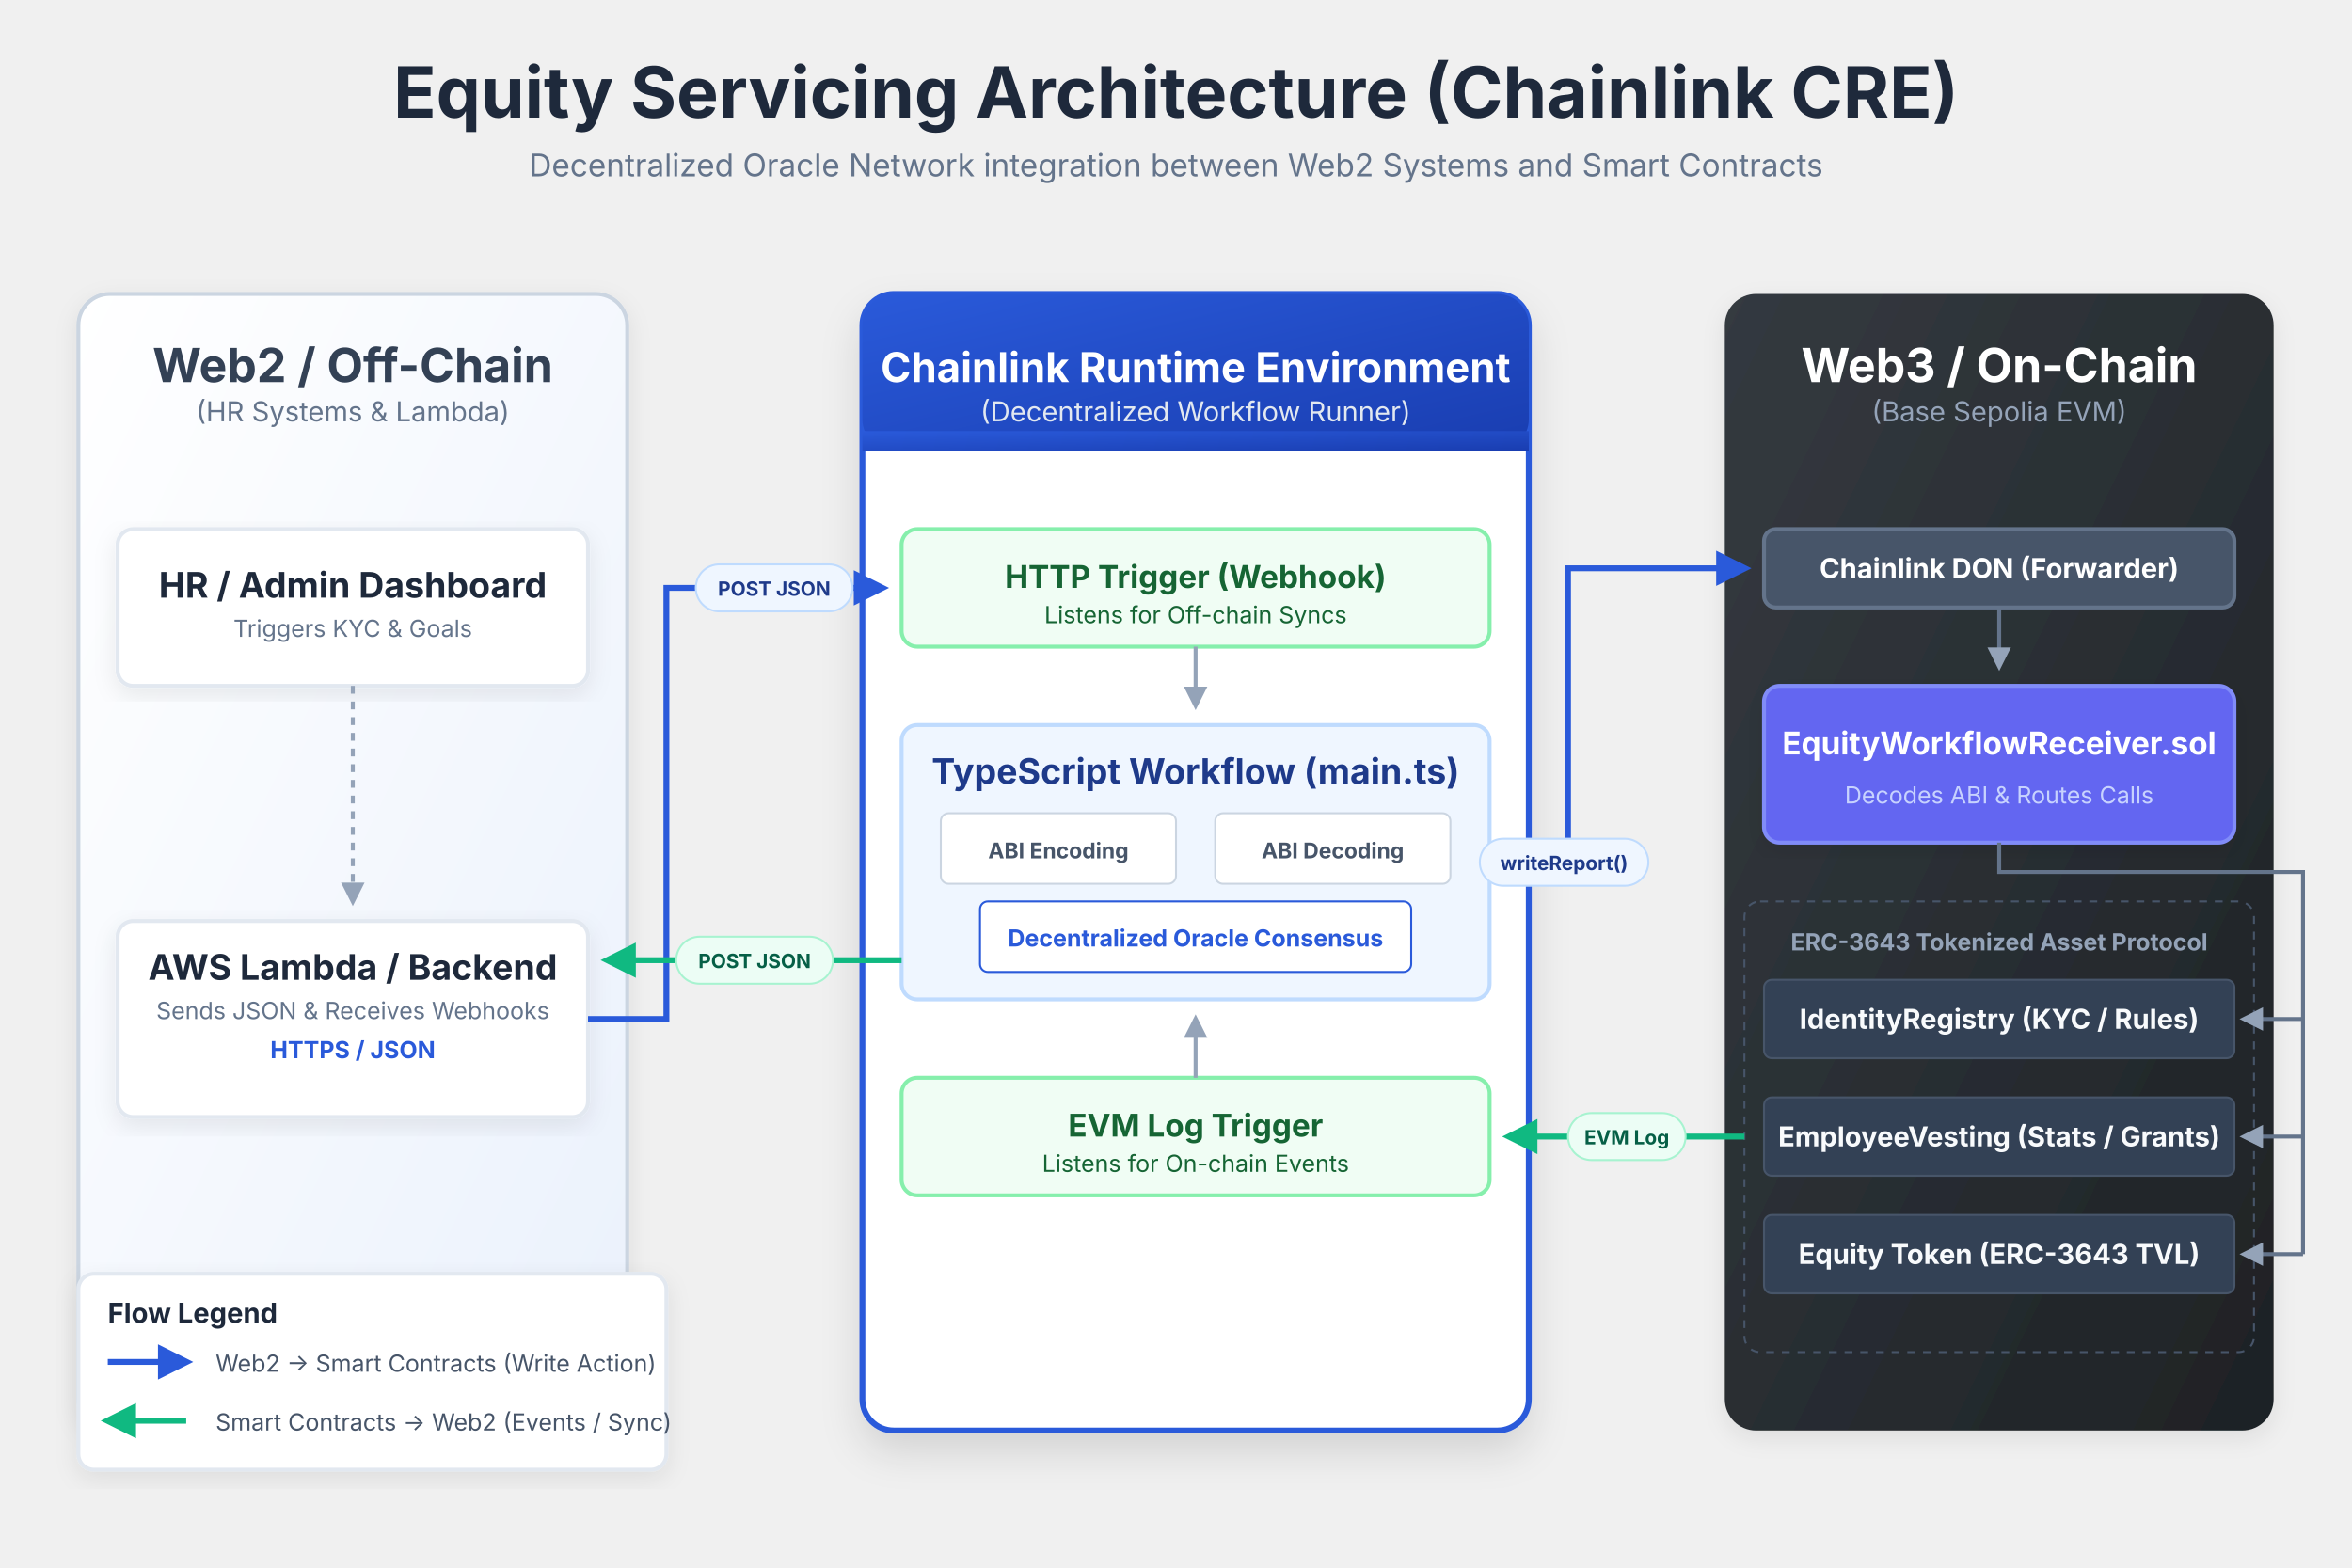
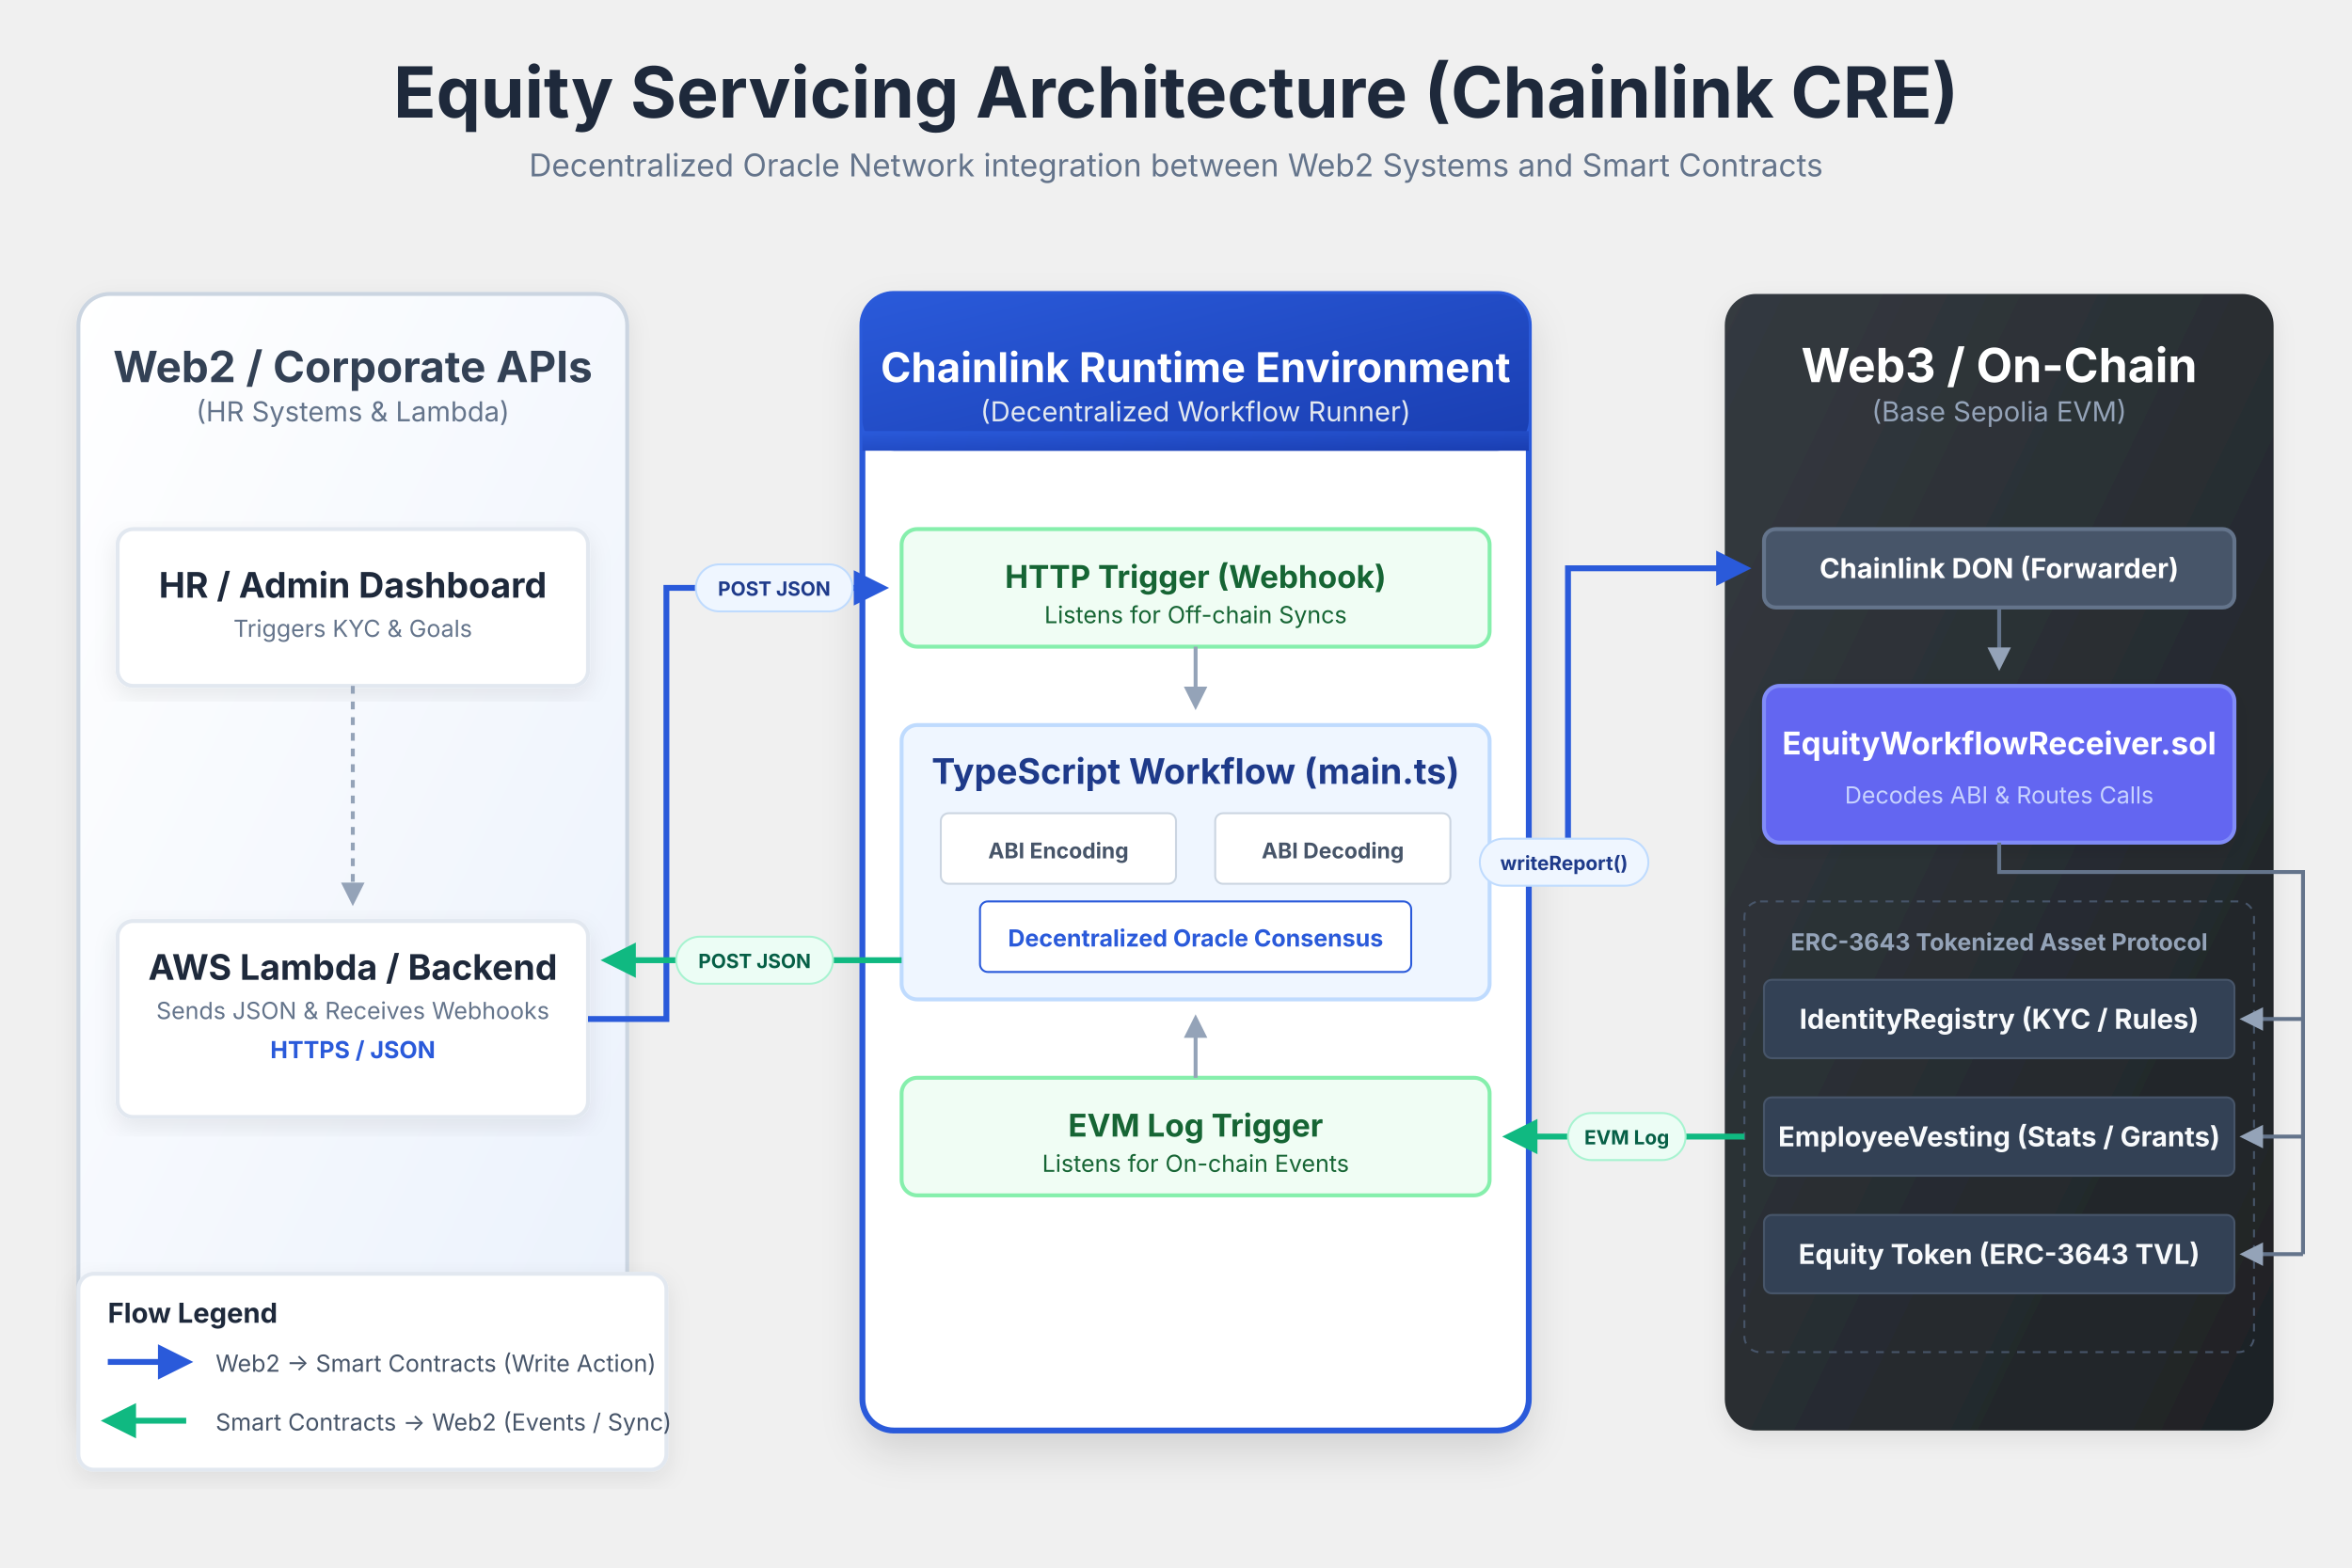
<svg xmlns="http://www.w3.org/2000/svg" viewBox="0 0 1200 800" width="100%" height="100%" style="background-color: #f3f8fb; font-family: 'Segoe UI', 'Inter', -apple-system, sans-serif;">
  <defs>
    <filter id="shadow-md" x="-10%" y="-10%" width="120%" height="120%">
      <feDropShadow dx="0" dy="4" stdDeviation="6" flood-color="#000000" flood-opacity="0.08" />
    </filter>
    <filter id="shadow-lg" x="-10%" y="-10%" width="120%" height="120%">
      <feDropShadow dx="0" dy="10" stdDeviation="10" flood-color="#000000" flood-opacity="0.12" />
    </filter>
    <linearGradient id="web2-grad" x1="0%" y1="0%" x2="100%" y2="100%">
      <stop offset="0%" stop-color="#ffffff" />
      <stop offset="100%" stop-color="#eaf1fc" />
    </linearGradient>
    <linearGradient id="cre-grad" x1="0%" y1="0%" x2="100%" y2="100%">
      <stop offset="0%" stop-color="#2a5ada" />
      <stop offset="100%" stop-color="#193db0" />
    </linearGradient>
    <linearGradient id="web3-grad" x1="0%" y1="0%" x2="100%" y2="100%">
      <stop offset="0%" stop-color="#343a40" />
      <stop offset="100%" stop-color="#1e2225" />
    </linearGradient>
    <marker id="arrow" viewBox="0 0 10 10" refX="8" refY="5" markerWidth="6" markerHeight="6" orient="auto">
      <path d="M 0 0 L 10 5 L 0 10 z" fill="#94a3b8" />
    </marker>
    <marker id="arrowBlue" viewBox="0 0 10 10" refX="8" refY="5" markerWidth="6" markerHeight="6" orient="auto">
      <path d="M 0 0 L 10 5 L 0 10 z" fill="#2a5ada" />
    </marker>
    <marker id="arrowGreen" viewBox="0 0 10 10" refX="8" refY="5" markerWidth="6" markerHeight="6" orient="auto">
      <path d="M 0 0 L 10 5 L 0 10 z" fill="#10b981" />
    </marker>
  </defs>
  <text x="600" y="60" font-size="36" font-weight="bold" fill="#1e293b" text-anchor="middle">Equity Servicing Architecture (Chainlink CRE)</text>
  <text x="600" y="90" font-size="16" fill="#64748b" text-anchor="middle">Decentralized Oracle Network integration between Web2 Systems and Smart Contracts</text>
  <rect x="40" y="150" width="280" height="580" rx="16" fill="url(#web2-grad)" stroke="#cbd5e1" stroke-width="2" filter="url(#shadow-md)" />
-   <text x="180" y="195" font-size="24" font-weight="bold" fill="#334155" text-anchor="middle">Web2 / Off-Chain</text>
+   <text x="180" y="195" font-size="22" font-weight="bold" fill="#334155" text-anchor="middle">Web2 / Corporate APIs</text>
  <text x="180" y="215" font-size="14" fill="#64748b" text-anchor="middle">(HR Systems &amp; Lambda)</text>
  <rect x="440" y="150" width="340" height="580" rx="16" fill="#ffffff" stroke="#2a5ada" stroke-width="3" filter="url(#shadow-lg)" />
  <rect x="440" y="150" width="340" height="80" rx="16" fill="url(#cre-grad)" />
  <path d="M 440 220 L 780 220 L 780 230 L 440 230 Z" fill="url(#cre-grad)" />
  <text x="610" y="195" font-size="21" font-weight="bold" fill="#ffffff" text-anchor="middle">Chainlink Runtime Environment</text>
  <text x="610" y="215" font-size="14" fill="#e2e8f0" text-anchor="middle">(Decentralized Workflow Runner)</text>
  <rect x="880" y="150" width="280" height="580" rx="16" fill="url(#web3-grad)" filter="url(#shadow-md)" />
  <text x="1020" y="195" font-size="24" font-weight="bold" fill="#ffffff" text-anchor="middle">Web3 / On-Chain</text>
  <text x="1020" y="215" font-size="14" fill="#94a3b8" text-anchor="middle">(Base Sepolia EVM)</text>
  <rect x="60" y="270" width="240" height="80" rx="8" fill="#ffffff" stroke="#e2e8f0" stroke-width="2" filter="url(#shadow-md)" />
  <text x="180" y="305" font-size="18" font-weight="bold" fill="#1e293b" text-anchor="middle">HR / Admin Dashboard</text>
  <text x="180" y="325" font-size="12" fill="#64748b" text-anchor="middle">Triggers KYC &amp; Goals</text>
  <rect x="60" y="470" width="240" height="100" rx="8" fill="#ffffff" stroke="#e2e8f0" stroke-width="2" filter="url(#shadow-md)" />
  <text x="180" y="500" font-size="18" font-weight="bold" fill="#1e293b" text-anchor="middle">AWS Lambda / Backend</text>
  <text x="180" y="520" font-size="12" fill="#64748b" text-anchor="middle">Sends JSON &amp; Receives Webhooks</text>
  <text x="180" y="540" font-size="12" fill="#2a5ada" font-weight="bold" text-anchor="middle">HTTPS / JSON</text>
  <rect x="460" y="270" width="300" height="60" rx="8" fill="#f0fdf4" stroke="#86efac" stroke-width="2" />
  <text x="610" y="300" font-size="16" font-weight="bold" fill="#166534" text-anchor="middle">HTTP Trigger (Webhook)</text>
  <text x="610" y="318" font-size="12" fill="#166534" text-anchor="middle">Listens for Off-chain Syncs</text>
  <rect x="460" y="370" width="300" height="140" rx="8" fill="#eff6ff" stroke="#bfdbfe" stroke-width="2" />
  <text x="610" y="400" font-size="18" font-weight="bold" fill="#1e3a8a" text-anchor="middle">TypeScript Workflow (main.ts)</text>
  <rect x="480" y="415" width="120" height="36" rx="4" fill="#ffffff" stroke="#cbd5e1" stroke-width="1" />
  <text x="540" y="438" font-size="11" font-weight="bold" fill="#475569" text-anchor="middle">ABI Encoding</text>
  <rect x="620" y="415" width="120" height="36" rx="4" fill="#ffffff" stroke="#cbd5e1" stroke-width="1" />
  <text x="680" y="438" font-size="11" font-weight="bold" fill="#475569" text-anchor="middle">ABI Decoding</text>
  <rect x="500" y="460" width="220" height="36" rx="4" fill="#ffffff" stroke="#2a5ada" stroke-width="1" />
  <text x="610" y="483" font-size="12" font-weight="bold" fill="#2a5ada" text-anchor="middle">Decentralized Oracle Consensus</text>
  <rect x="460" y="550" width="300" height="60" rx="8" fill="#f0fdf4" stroke="#86efac" stroke-width="2" />
  <text x="610" y="580" font-size="16" font-weight="bold" fill="#166534" text-anchor="middle">EVM Log Trigger</text>
  <text x="610" y="598" font-size="12" fill="#166534" text-anchor="middle">Listens for On-chain Events</text>
  <rect x="900" y="270" width="240" height="40" rx="6" fill="#475569" stroke="#64748b" stroke-width="2" />
  <text x="1020" y="295" font-size="14" font-weight="bold" fill="#ffffff" text-anchor="middle">Chainlink DON (Forwarder)</text>
  <rect x="900" y="350" width="240" height="80" rx="8" fill="#6366f1" stroke="#818cf8" stroke-width="2" filter="url(#shadow-md)" />
  <text x="1020" y="385" font-size="16" font-weight="bold" fill="#ffffff" text-anchor="middle">EquityWorkflowReceiver.sol</text>
  <text x="1020" y="410" font-size="12" fill="#c7d2fe" text-anchor="middle">Decodes ABI &amp; Routes Calls</text>
  <rect x="890" y="460" width="260" height="230" rx="8" fill="none" stroke="#475569" stroke-width="1" stroke-dasharray="4" />
  <text x="1020" y="485" font-size="12" font-weight="bold" fill="#94a3b8" text-anchor="middle">ERC-3643 Tokenized Asset Protocol</text>
  <rect x="900" y="500" width="240" height="40" rx="4" fill="#334155" stroke="#475569" stroke-width="1" />
  <text x="1020" y="525" font-size="14" font-weight="bold" fill="#f8fafc" text-anchor="middle">IdentityRegistry (KYC / Rules)</text>
  <rect x="900" y="560" width="240" height="40" rx="4" fill="#334155" stroke="#475569" stroke-width="1" />
  <text x="1020" y="585" font-size="14" font-weight="bold" fill="#f8fafc" text-anchor="middle">EmployeeVesting (Stats / Grants)</text>
  <rect x="900" y="620" width="240" height="40" rx="4" fill="#334155" stroke="#475569" stroke-width="1" />
  <text x="1020" y="645" font-size="14" font-weight="bold" fill="#f8fafc" text-anchor="middle">Equity Token (ERC-3643 TVL)</text>
  <path d="M 180 350 L 180 460" fill="none" stroke="#94a3b8" stroke-width="2" marker-end="url(#arrow)" stroke-dasharray="4" />
  <path d="M 300 520 L 340 520 L 340 300 L 450 300" fill="none" stroke="#2a5ada" stroke-width="3" marker-end="url(#arrowBlue)" />
  <rect x="355" y="288" width="80" height="24" rx="12" fill="#eff6ff" stroke="#bfdbfe" stroke-width="1" />
  <text x="395" y="304" font-size="10" font-weight="bold" fill="#1e3a8a" text-anchor="middle">POST JSON</text>
  <path d="M 610 330 L 610 360" fill="none" stroke="#94a3b8" stroke-width="2" marker-end="url(#arrow)" />
  <path d="M 760 440 L 800 440 L 800 290 L 890 290" fill="none" stroke="#2a5ada" stroke-width="3" marker-end="url(#arrowBlue)" />
  <rect x="755" y="428" width="86" height="24" rx="12" fill="#eff6ff" stroke="#bfdbfe" stroke-width="1" />
  <text x="798" y="444" font-size="10" font-weight="bold" fill="#1e3a8a" text-anchor="middle">writeReport()</text>
  <path d="M 1020 310 L 1020 340" fill="none" stroke="#64748b" stroke-width="2" marker-end="url(#arrow)" />
  <path d="M 1020 430 L 1020 445 L 1175 445 L 1175 640" fill="none" stroke="#64748b" stroke-width="2" />
  <path d="M 1175 520 L 1145 520" fill="none" stroke="#64748b" stroke-width="2" marker-end="url(#arrow)" />
  <path d="M 1175 580 L 1145 580" fill="none" stroke="#64748b" stroke-width="2" marker-end="url(#arrow)" />
  <path d="M 1175 640 L 1145 640" fill="none" stroke="#64748b" stroke-width="2" marker-end="url(#arrow)" />
  <path d="M 890 580 L 770 580" fill="none" stroke="#10b981" stroke-width="3" marker-end="url(#arrowGreen)" />
  <rect x="800" y="568" width="60" height="24" rx="12" fill="#ecfdf5" stroke="#a7f3d0" stroke-width="1" />
  <text x="830" y="584" font-size="10" font-weight="bold" fill="#065f46" text-anchor="middle">EVM Log</text>
  <path d="M 610 550 L 610 520" fill="none" stroke="#94a3b8" stroke-width="2" marker-end="url(#arrow)" />
  <path d="M 460 490 L 310 490" fill="none" stroke="#10b981" stroke-width="3" marker-end="url(#arrowGreen)" />
  <rect x="345" y="478" width="80" height="24" rx="12" fill="#ecfdf5" stroke="#a7f3d0" stroke-width="1" />
  <text x="385" y="494" font-size="10" font-weight="bold" fill="#065f46" text-anchor="middle">POST JSON</text>
  <rect x="40" y="650" width="300" height="100" rx="8" fill="#ffffff" stroke="#e2e8f0" stroke-width="2" filter="url(#shadow-md)" />
  <text x="55" y="675" font-size="14" font-weight="bold" fill="#1e293b">Flow Legend</text>
  <line x1="55" y1="695" x2="95" y2="695" stroke="#2a5ada" stroke-width="3" marker-end="url(#arrowBlue)" />
  <text x="110" y="700" font-size="12" fill="#475569">Web2 -&gt; Smart Contracts (Write Action)</text>
  <line x1="95" y1="725" x2="55" y2="725" stroke="#10b981" stroke-width="3" marker-end="url(#arrowGreen)" />
  <text x="110" y="730" font-size="12" fill="#475569">Smart Contracts -&gt; Web2 (Events / Sync)</text>
</svg>
